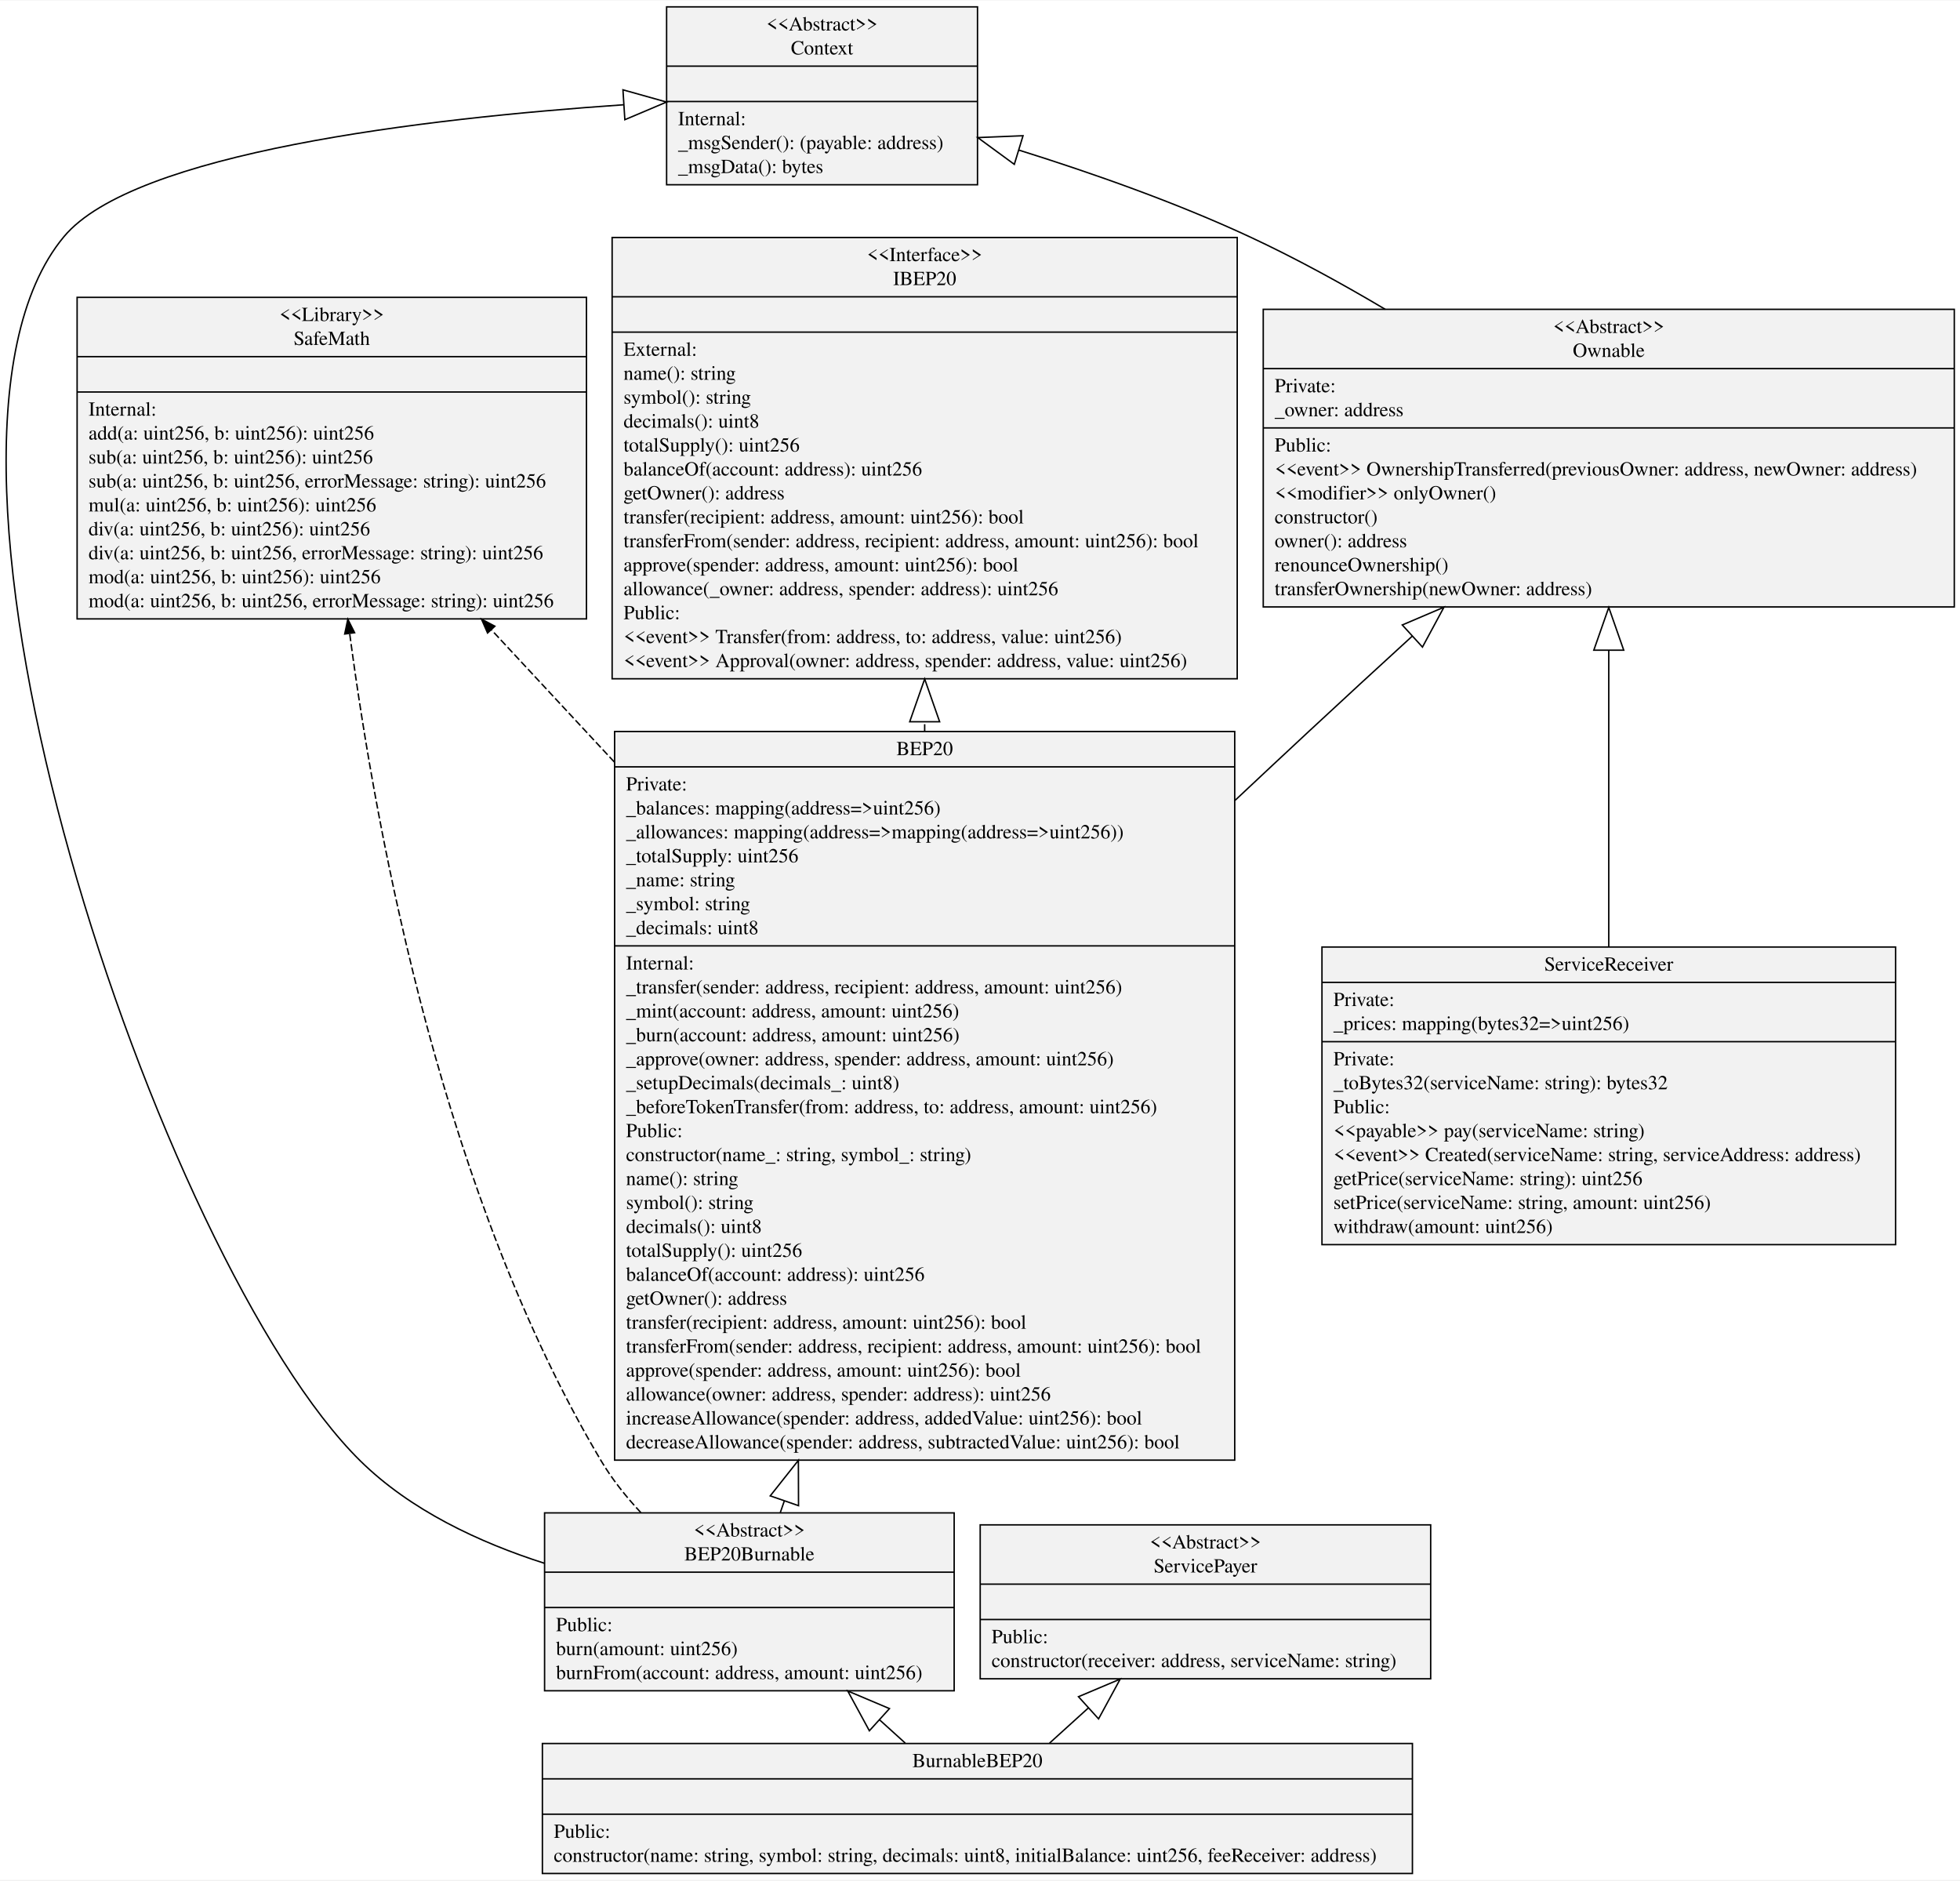
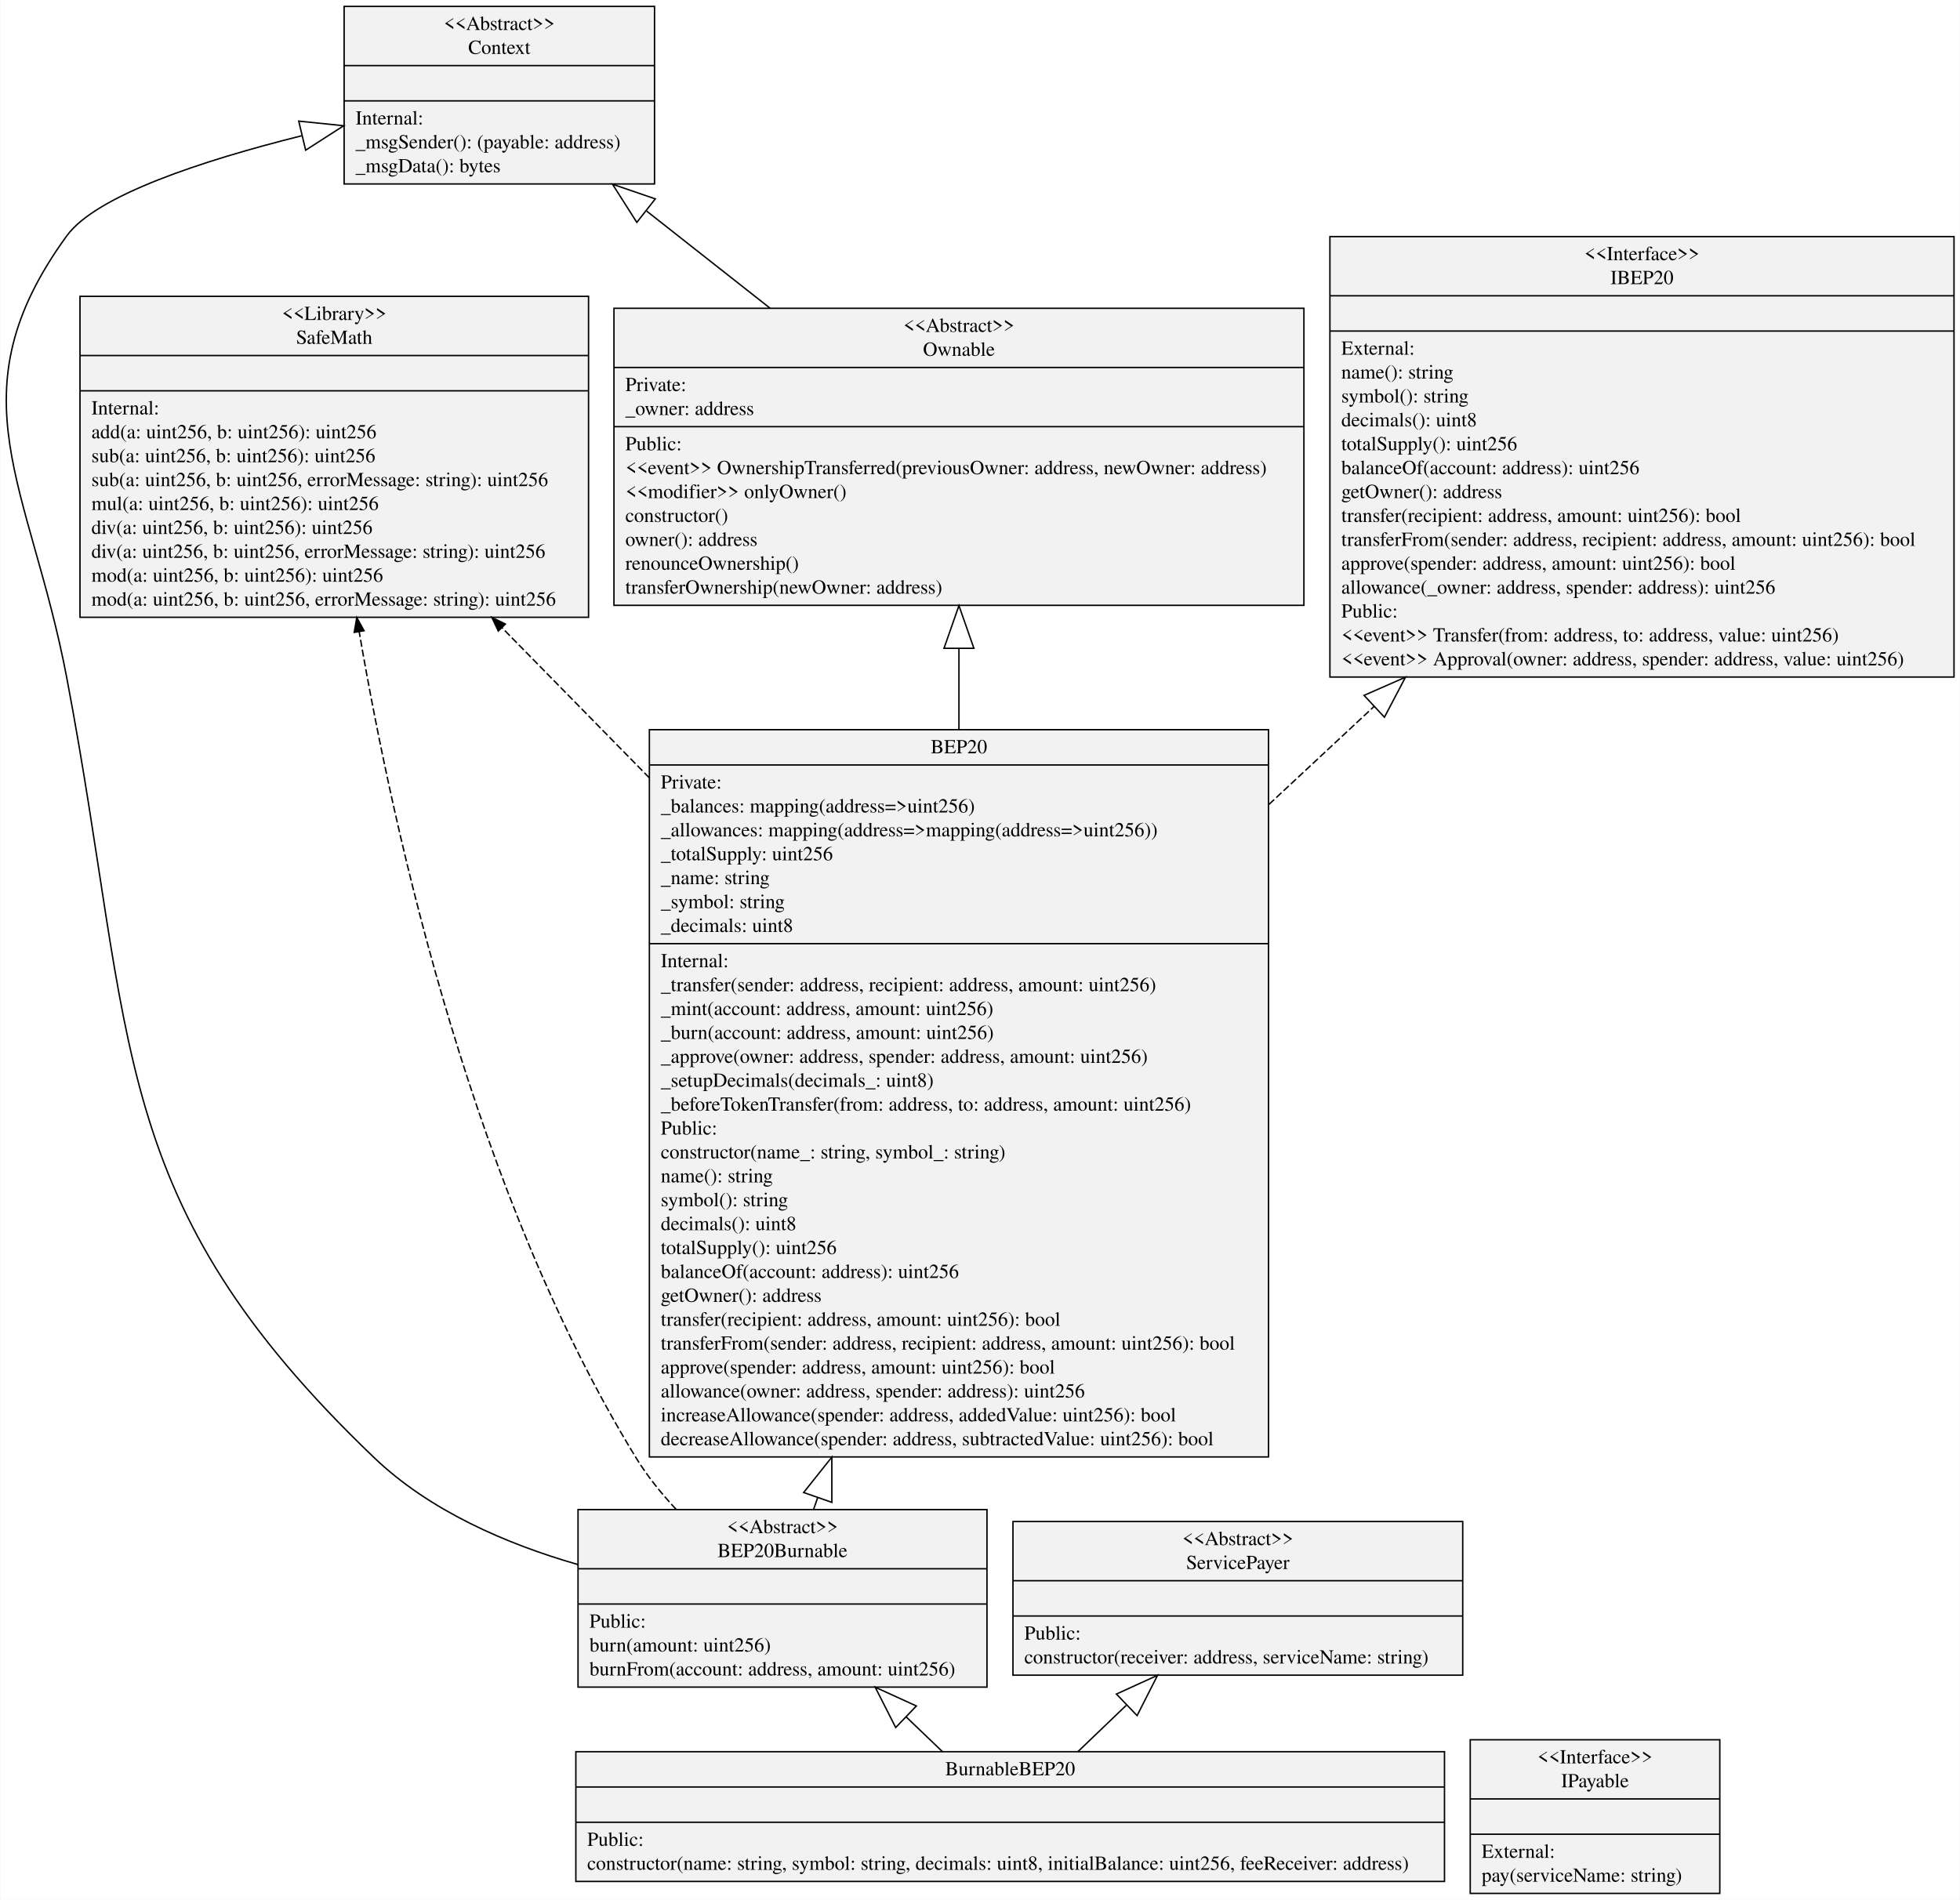
- <svg xmlns="http://www.w3.org/2000/svg" width="1375pt" height="1319pt" viewBox="0.00 0.00 1375.24 1318.60">
-   <g id="graph0" class="graph" transform="scale(1 1) rotate(0) translate(4 1314.6)">
-     <polygon fill="#ffffff" stroke="transparent" points="-4,4 -4,-1314.6 1371.235,-1314.6 1371.235,4 -4,4" />
+ <svg xmlns="http://www.w3.org/2000/svg" width="1377pt" height="1335pt" viewBox="0.00 0.00 1377.00 1335.40">
+   <g id="graph0" class="graph" transform="scale(1 1) rotate(0) translate(4 1331.4)">
+     <polygon fill="#ffffff" stroke="transparent" points="-4,4 -4,-1331.4 1373.003,-1331.4 1373.003,4 -4,4" />
    <g id="node1" class="node">
-       <polygon fill="#f2f2f2" stroke="#000000" points="463.726,-1185.3 463.726,-1310.1 681.87,-1310.1 681.87,-1185.3 463.726,-1185.3" />
-       <text text-anchor="middle" x="572.798" y="-1293.5" font-family="Times,serif" font-size="14.00" fill="#000000">&lt;&lt;Abstract&gt;&gt;</text>
-       <text text-anchor="middle" x="572.798" y="-1276.7" font-family="Times,serif" font-size="14.00" fill="#000000">Context</text>
-       <polyline fill="none" stroke="#000000" points="463.726,-1268.5 681.87,-1268.5 " />
-       <text text-anchor="middle" x="572.798" y="-1251.9" font-family="Times,serif" font-size="14.00" fill="#000000"> </text>
-       <polyline fill="none" stroke="#000000" points="463.726,-1243.7 681.87,-1243.7 " />
-       <text text-anchor="start" x="471.726" y="-1227.1" font-family="Times,serif" font-size="14.00" fill="#000000">Internal:</text>
-       <text text-anchor="start" x="471.726" y="-1210.3" font-family="Times,serif" font-size="14.00" fill="#000000">    _msgSender(): (payable: address)</text>
-       <text text-anchor="start" x="471.726" y="-1193.5" font-family="Times,serif" font-size="14.00" fill="#000000">    _msgData(): bytes</text>
+       <polygon fill="#f2f2f2" stroke="#000000" points="237.631,-1202.1 237.631,-1326.9 455.776,-1326.9 455.776,-1202.1 237.631,-1202.1" />
+       <text text-anchor="middle" x="346.703" y="-1310.3" font-family="Times,serif" font-size="14.00" fill="#000000">&lt;&lt;Abstract&gt;&gt;</text>
+       <text text-anchor="middle" x="346.703" y="-1293.5" font-family="Times,serif" font-size="14.00" fill="#000000">Context</text>
+       <polyline fill="none" stroke="#000000" points="237.631,-1285.3 455.776,-1285.3 " />
+       <text text-anchor="middle" x="346.703" y="-1268.7" font-family="Times,serif" font-size="14.00" fill="#000000"> </text>
+       <polyline fill="none" stroke="#000000" points="237.631,-1260.5 455.776,-1260.5 " />
+       <text text-anchor="start" x="245.631" y="-1243.9" font-family="Times,serif" font-size="14.00" fill="#000000">Internal:</text>
+       <text text-anchor="start" x="245.631" y="-1227.1" font-family="Times,serif" font-size="14.00" fill="#000000">    _msgSender(): (payable: address)</text>
+       <text text-anchor="start" x="245.631" y="-1210.3" font-family="Times,serif" font-size="14.00" fill="#000000">    _msgData(): bytes</text>
    </g>
    <g id="node2" class="node">
-       <polygon fill="#f2f2f2" stroke="#000000" points="882.361,-889.1 882.361,-1097.9 1367.235,-1097.9 1367.235,-889.1 882.361,-889.1" />
-       <text text-anchor="middle" x="1124.798" y="-1081.3" font-family="Times,serif" font-size="14.00" fill="#000000">&lt;&lt;Abstract&gt;&gt;</text>
-       <text text-anchor="middle" x="1124.798" y="-1064.5" font-family="Times,serif" font-size="14.00" fill="#000000">Ownable</text>
-       <polyline fill="none" stroke="#000000" points="882.361,-1056.3 1367.235,-1056.3 " />
-       <text text-anchor="start" x="890.361" y="-1039.7" font-family="Times,serif" font-size="14.00" fill="#000000">Private:</text>
-       <text text-anchor="start" x="890.361" y="-1022.9" font-family="Times,serif" font-size="14.00" fill="#000000">   _owner: address</text>
-       <polyline fill="none" stroke="#000000" points="882.361,-1014.7 1367.235,-1014.7 " />
-       <text text-anchor="start" x="890.361" y="-998.1" font-family="Times,serif" font-size="14.00" fill="#000000">Public:</text>
-       <text text-anchor="start" x="890.361" y="-981.3" font-family="Times,serif" font-size="14.00" fill="#000000">    &lt;&lt;event&gt;&gt; OwnershipTransferred(previousOwner: address, newOwner: address)</text>
-       <text text-anchor="start" x="890.361" y="-964.5" font-family="Times,serif" font-size="14.00" fill="#000000">    &lt;&lt;modifier&gt;&gt; onlyOwner()</text>
-       <text text-anchor="start" x="890.361" y="-947.7" font-family="Times,serif" font-size="14.00" fill="#000000">    constructor()</text>
-       <text text-anchor="start" x="890.361" y="-930.9" font-family="Times,serif" font-size="14.00" fill="#000000">    owner(): address</text>
-       <text text-anchor="start" x="890.361" y="-914.1" font-family="Times,serif" font-size="14.00" fill="#000000">    renounceOwnership()</text>
-       <text text-anchor="start" x="890.361" y="-897.3" font-family="Times,serif" font-size="14.00" fill="#000000">    transferOwnership(newOwner: address)</text>
+       <polygon fill="#f2f2f2" stroke="#000000" points="427.266,-905.9 427.266,-1114.7 912.14,-1114.7 912.14,-905.9 427.266,-905.9" />
+       <text text-anchor="middle" x="669.703" y="-1098.1" font-family="Times,serif" font-size="14.00" fill="#000000">&lt;&lt;Abstract&gt;&gt;</text>
+       <text text-anchor="middle" x="669.703" y="-1081.3" font-family="Times,serif" font-size="14.00" fill="#000000">Ownable</text>
+       <polyline fill="none" stroke="#000000" points="427.266,-1073.1 912.14,-1073.1 " />
+       <text text-anchor="start" x="435.266" y="-1056.5" font-family="Times,serif" font-size="14.00" fill="#000000">Private:</text>
+       <text text-anchor="start" x="435.266" y="-1039.7" font-family="Times,serif" font-size="14.00" fill="#000000">   _owner: address</text>
+       <polyline fill="none" stroke="#000000" points="427.266,-1031.5 912.14,-1031.5 " />
+       <text text-anchor="start" x="435.266" y="-1014.9" font-family="Times,serif" font-size="14.00" fill="#000000">Public:</text>
+       <text text-anchor="start" x="435.266" y="-998.1" font-family="Times,serif" font-size="14.00" fill="#000000">    &lt;&lt;event&gt;&gt; OwnershipTransferred(previousOwner: address, newOwner: address)</text>
+       <text text-anchor="start" x="435.266" y="-981.3" font-family="Times,serif" font-size="14.00" fill="#000000">    &lt;&lt;modifier&gt;&gt; onlyOwner()</text>
+       <text text-anchor="start" x="435.266" y="-964.5" font-family="Times,serif" font-size="14.00" fill="#000000">    constructor()</text>
+       <text text-anchor="start" x="435.266" y="-947.7" font-family="Times,serif" font-size="14.00" fill="#000000">    owner(): address</text>
+       <text text-anchor="start" x="435.266" y="-930.9" font-family="Times,serif" font-size="14.00" fill="#000000">    renounceOwnership()</text>
+       <text text-anchor="start" x="435.266" y="-914.1" font-family="Times,serif" font-size="14.00" fill="#000000">    transferOwnership(newOwner: address)</text>
    </g>
    <g id="edge1" class="edge">
-       <path fill="none" stroke="#000000" d="M967.958,-1097.903C937.117,-1116.196 904.484,-1134.062 872.798,-1148.8 821.432,-1172.692 762.672,-1193.406 710.849,-1209.617" />
-       <polygon fill="none" stroke="#000000" points="707.695,-1199.601 682.058,-1218.39 713.816,-1219.689 707.695,-1199.601" />
+       <path fill="none" stroke="#000000" d="M536.929,-1114.793C508.007,-1137.555 477.815,-1161.316 450.226,-1183.028" />
+       <polygon fill="none" stroke="#000000" points="443.323,-1175.099 426.242,-1201.903 456.31,-1191.601 443.323,-1175.099" />
    </g>
    <g id="node3" class="node">
-       <polygon fill="#f2f2f2" stroke="#000000" points="50.102,-880.7 50.102,-1106.3 407.495,-1106.3 407.495,-880.7 50.102,-880.7" />
-       <text text-anchor="middle" x="228.798" y="-1089.7" font-family="Times,serif" font-size="14.00" fill="#000000">&lt;&lt;Library&gt;&gt;</text>
-       <text text-anchor="middle" x="228.798" y="-1072.9" font-family="Times,serif" font-size="14.00" fill="#000000">SafeMath</text>
-       <polyline fill="none" stroke="#000000" points="50.102,-1064.7 407.495,-1064.7 " />
-       <text text-anchor="middle" x="228.798" y="-1048.1" font-family="Times,serif" font-size="14.00" fill="#000000"> </text>
-       <polyline fill="none" stroke="#000000" points="50.102,-1039.9 407.495,-1039.9 " />
-       <text text-anchor="start" x="58.102" y="-1023.3" font-family="Times,serif" font-size="14.00" fill="#000000">Internal:</text>
-       <text text-anchor="start" x="58.102" y="-1006.5" font-family="Times,serif" font-size="14.00" fill="#000000">    add(a: uint256, b: uint256): uint256</text>
-       <text text-anchor="start" x="58.102" y="-989.7" font-family="Times,serif" font-size="14.00" fill="#000000">    sub(a: uint256, b: uint256): uint256</text>
-       <text text-anchor="start" x="58.102" y="-972.9" font-family="Times,serif" font-size="14.00" fill="#000000">    sub(a: uint256, b: uint256, errorMessage: string): uint256</text>
-       <text text-anchor="start" x="58.102" y="-956.1" font-family="Times,serif" font-size="14.00" fill="#000000">    mul(a: uint256, b: uint256): uint256</text>
-       <text text-anchor="start" x="58.102" y="-939.3" font-family="Times,serif" font-size="14.00" fill="#000000">    div(a: uint256, b: uint256): uint256</text>
-       <text text-anchor="start" x="58.102" y="-922.5" font-family="Times,serif" font-size="14.00" fill="#000000">    div(a: uint256, b: uint256, errorMessage: string): uint256</text>
-       <text text-anchor="start" x="58.102" y="-905.7" font-family="Times,serif" font-size="14.00" fill="#000000">    mod(a: uint256, b: uint256): uint256</text>
-       <text text-anchor="start" x="58.102" y="-888.9" font-family="Times,serif" font-size="14.00" fill="#000000">    mod(a: uint256, b: uint256, errorMessage: string): uint256</text>
+       <polygon fill="#f2f2f2" stroke="#000000" points="52.007,-897.5 52.007,-1123.1 409.4,-1123.1 409.4,-897.5 52.007,-897.5" />
+       <text text-anchor="middle" x="230.703" y="-1106.5" font-family="Times,serif" font-size="14.00" fill="#000000">&lt;&lt;Library&gt;&gt;</text>
+       <text text-anchor="middle" x="230.703" y="-1089.7" font-family="Times,serif" font-size="14.00" fill="#000000">SafeMath</text>
+       <polyline fill="none" stroke="#000000" points="52.007,-1081.5 409.4,-1081.5 " />
+       <text text-anchor="middle" x="230.703" y="-1064.9" font-family="Times,serif" font-size="14.00" fill="#000000"> </text>
+       <polyline fill="none" stroke="#000000" points="52.007,-1056.7 409.4,-1056.7 " />
+       <text text-anchor="start" x="60.007" y="-1040.1" font-family="Times,serif" font-size="14.00" fill="#000000">Internal:</text>
+       <text text-anchor="start" x="60.007" y="-1023.3" font-family="Times,serif" font-size="14.00" fill="#000000">    add(a: uint256, b: uint256): uint256</text>
+       <text text-anchor="start" x="60.007" y="-1006.5" font-family="Times,serif" font-size="14.00" fill="#000000">    sub(a: uint256, b: uint256): uint256</text>
+       <text text-anchor="start" x="60.007" y="-989.7" font-family="Times,serif" font-size="14.00" fill="#000000">    sub(a: uint256, b: uint256, errorMessage: string): uint256</text>
+       <text text-anchor="start" x="60.007" y="-972.9" font-family="Times,serif" font-size="14.00" fill="#000000">    mul(a: uint256, b: uint256): uint256</text>
+       <text text-anchor="start" x="60.007" y="-956.1" font-family="Times,serif" font-size="14.00" fill="#000000">    div(a: uint256, b: uint256): uint256</text>
+       <text text-anchor="start" x="60.007" y="-939.3" font-family="Times,serif" font-size="14.00" fill="#000000">    div(a: uint256, b: uint256, errorMessage: string): uint256</text>
+       <text text-anchor="start" x="60.007" y="-922.5" font-family="Times,serif" font-size="14.00" fill="#000000">    mod(a: uint256, b: uint256): uint256</text>
+       <text text-anchor="start" x="60.007" y="-905.7" font-family="Times,serif" font-size="14.00" fill="#000000">    mod(a: uint256, b: uint256, errorMessage: string): uint256</text>
    </g>
    <g id="node4" class="node">
-       <polygon fill="#f2f2f2" stroke="#000000" points="425.498,-838.7 425.498,-1148.3 864.098,-1148.3 864.098,-838.7 425.498,-838.7" />
-       <text text-anchor="middle" x="644.798" y="-1131.7" font-family="Times,serif" font-size="14.00" fill="#000000">&lt;&lt;Interface&gt;&gt;</text>
-       <text text-anchor="middle" x="644.798" y="-1114.9" font-family="Times,serif" font-size="14.00" fill="#000000">IBEP20</text>
-       <polyline fill="none" stroke="#000000" points="425.498,-1106.7 864.098,-1106.7 " />
-       <text text-anchor="middle" x="644.798" y="-1090.1" font-family="Times,serif" font-size="14.00" fill="#000000"> </text>
-       <polyline fill="none" stroke="#000000" points="425.498,-1081.9 864.098,-1081.9 " />
-       <text text-anchor="start" x="433.498" y="-1065.3" font-family="Times,serif" font-size="14.00" fill="#000000">External:</text>
-       <text text-anchor="start" x="433.498" y="-1048.5" font-family="Times,serif" font-size="14.00" fill="#000000">     name(): string</text>
-       <text text-anchor="start" x="433.498" y="-1031.7" font-family="Times,serif" font-size="14.00" fill="#000000">     symbol(): string</text>
-       <text text-anchor="start" x="433.498" y="-1014.9" font-family="Times,serif" font-size="14.00" fill="#000000">     decimals(): uint8</text>
-       <text text-anchor="start" x="433.498" y="-998.1" font-family="Times,serif" font-size="14.00" fill="#000000">     totalSupply(): uint256</text>
-       <text text-anchor="start" x="433.498" y="-981.3" font-family="Times,serif" font-size="14.00" fill="#000000">     balanceOf(account: address): uint256</text>
-       <text text-anchor="start" x="433.498" y="-964.5" font-family="Times,serif" font-size="14.00" fill="#000000">     getOwner(): address</text>
-       <text text-anchor="start" x="433.498" y="-947.7" font-family="Times,serif" font-size="14.00" fill="#000000">     transfer(recipient: address, amount: uint256): bool</text>
-       <text text-anchor="start" x="433.498" y="-930.9" font-family="Times,serif" font-size="14.00" fill="#000000">     transferFrom(sender: address, recipient: address, amount: uint256): bool</text>
-       <text text-anchor="start" x="433.498" y="-914.1" font-family="Times,serif" font-size="14.00" fill="#000000">     approve(spender: address, amount: uint256): bool</text>
-       <text text-anchor="start" x="433.498" y="-897.3" font-family="Times,serif" font-size="14.00" fill="#000000">     allowance(_owner: address, spender: address): uint256</text>
-       <text text-anchor="start" x="433.498" y="-880.5" font-family="Times,serif" font-size="14.00" fill="#000000">Public:</text>
-       <text text-anchor="start" x="433.498" y="-863.7" font-family="Times,serif" font-size="14.00" fill="#000000">    &lt;&lt;event&gt;&gt; Transfer(from: address, to: address, value: uint256)</text>
-       <text text-anchor="start" x="433.498" y="-846.9" font-family="Times,serif" font-size="14.00" fill="#000000">    &lt;&lt;event&gt;&gt; Approval(owner: address, spender: address, value: uint256)</text>
+       <polygon fill="#f2f2f2" stroke="#000000" points="930.404,-855.5 930.404,-1165.1 1369.003,-1165.1 1369.003,-855.5 930.404,-855.5" />
+       <text text-anchor="middle" x="1149.703" y="-1148.5" font-family="Times,serif" font-size="14.00" fill="#000000">&lt;&lt;Interface&gt;&gt;</text>
+       <text text-anchor="middle" x="1149.703" y="-1131.7" font-family="Times,serif" font-size="14.00" fill="#000000">IBEP20</text>
+       <polyline fill="none" stroke="#000000" points="930.404,-1123.5 1369.003,-1123.5 " />
+       <text text-anchor="middle" x="1149.703" y="-1106.9" font-family="Times,serif" font-size="14.00" fill="#000000"> </text>
+       <polyline fill="none" stroke="#000000" points="930.404,-1098.7 1369.003,-1098.7 " />
+       <text text-anchor="start" x="938.404" y="-1082.1" font-family="Times,serif" font-size="14.00" fill="#000000">External:</text>
+       <text text-anchor="start" x="938.404" y="-1065.3" font-family="Times,serif" font-size="14.00" fill="#000000">     name(): string</text>
+       <text text-anchor="start" x="938.404" y="-1048.5" font-family="Times,serif" font-size="14.00" fill="#000000">     symbol(): string</text>
+       <text text-anchor="start" x="938.404" y="-1031.7" font-family="Times,serif" font-size="14.00" fill="#000000">     decimals(): uint8</text>
+       <text text-anchor="start" x="938.404" y="-1014.9" font-family="Times,serif" font-size="14.00" fill="#000000">     totalSupply(): uint256</text>
+       <text text-anchor="start" x="938.404" y="-998.1" font-family="Times,serif" font-size="14.00" fill="#000000">     balanceOf(account: address): uint256</text>
+       <text text-anchor="start" x="938.404" y="-981.3" font-family="Times,serif" font-size="14.00" fill="#000000">     getOwner(): address</text>
+       <text text-anchor="start" x="938.404" y="-964.5" font-family="Times,serif" font-size="14.00" fill="#000000">     transfer(recipient: address, amount: uint256): bool</text>
+       <text text-anchor="start" x="938.404" y="-947.7" font-family="Times,serif" font-size="14.00" fill="#000000">     transferFrom(sender: address, recipient: address, amount: uint256): bool</text>
+       <text text-anchor="start" x="938.404" y="-930.9" font-family="Times,serif" font-size="14.00" fill="#000000">     approve(spender: address, amount: uint256): bool</text>
+       <text text-anchor="start" x="938.404" y="-914.1" font-family="Times,serif" font-size="14.00" fill="#000000">     allowance(_owner: address, spender: address): uint256</text>
+       <text text-anchor="start" x="938.404" y="-897.3" font-family="Times,serif" font-size="14.00" fill="#000000">Public:</text>
+       <text text-anchor="start" x="938.404" y="-880.5" font-family="Times,serif" font-size="14.00" fill="#000000">    &lt;&lt;event&gt;&gt; Transfer(from: address, to: address, value: uint256)</text>
+       <text text-anchor="start" x="938.404" y="-863.7" font-family="Times,serif" font-size="14.00" fill="#000000">    &lt;&lt;event&gt;&gt; Approval(owner: address, spender: address, value: uint256)</text>
    </g>
    <g id="node5" class="node">
-       <polygon fill="#f2f2f2" stroke="#000000" points="427.248,-290.5 427.248,-801.7 862.348,-801.7 862.348,-290.5 427.248,-290.5" />
-       <text text-anchor="middle" x="644.798" y="-785.1" font-family="Times,serif" font-size="14.00" fill="#000000">BEP20</text>
-       <polyline fill="none" stroke="#000000" points="427.248,-776.9 862.348,-776.9 " />
-       <text text-anchor="start" x="435.248" y="-760.3" font-family="Times,serif" font-size="14.00" fill="#000000">Private:</text>
-       <text text-anchor="start" x="435.248" y="-743.5" font-family="Times,serif" font-size="14.00" fill="#000000">   _balances: mapping(address=&gt;uint256)</text>
-       <text text-anchor="start" x="435.248" y="-726.7" font-family="Times,serif" font-size="14.00" fill="#000000">   _allowances: mapping(address=&gt;mapping(address=&gt;uint256))</text>
-       <text text-anchor="start" x="435.248" y="-709.9" font-family="Times,serif" font-size="14.00" fill="#000000">   _totalSupply: uint256</text>
-       <text text-anchor="start" x="435.248" y="-693.1" font-family="Times,serif" font-size="14.00" fill="#000000">   _name: string</text>
-       <text text-anchor="start" x="435.248" y="-676.3" font-family="Times,serif" font-size="14.00" fill="#000000">   _symbol: string</text>
-       <text text-anchor="start" x="435.248" y="-659.5" font-family="Times,serif" font-size="14.00" fill="#000000">   _decimals: uint8</text>
-       <polyline fill="none" stroke="#000000" points="427.248,-651.3 862.348,-651.3 " />
-       <text text-anchor="start" x="435.248" y="-634.7" font-family="Times,serif" font-size="14.00" fill="#000000">Internal:</text>
-       <text text-anchor="start" x="435.248" y="-617.9" font-family="Times,serif" font-size="14.00" fill="#000000">    _transfer(sender: address, recipient: address, amount: uint256)</text>
-       <text text-anchor="start" x="435.248" y="-601.1" font-family="Times,serif" font-size="14.00" fill="#000000">    _mint(account: address, amount: uint256)</text>
-       <text text-anchor="start" x="435.248" y="-584.3" font-family="Times,serif" font-size="14.00" fill="#000000">    _burn(account: address, amount: uint256)</text>
-       <text text-anchor="start" x="435.248" y="-567.5" font-family="Times,serif" font-size="14.00" fill="#000000">    _approve(owner: address, spender: address, amount: uint256)</text>
-       <text text-anchor="start" x="435.248" y="-550.7" font-family="Times,serif" font-size="14.00" fill="#000000">    _setupDecimals(decimals_: uint8)</text>
-       <text text-anchor="start" x="435.248" y="-533.9" font-family="Times,serif" font-size="14.00" fill="#000000">    _beforeTokenTransfer(from: address, to: address, amount: uint256)</text>
-       <text text-anchor="start" x="435.248" y="-517.1" font-family="Times,serif" font-size="14.00" fill="#000000">Public:</text>
-       <text text-anchor="start" x="435.248" y="-500.3" font-family="Times,serif" font-size="14.00" fill="#000000">    constructor(name_: string, symbol_: string)</text>
-       <text text-anchor="start" x="435.248" y="-483.5" font-family="Times,serif" font-size="14.00" fill="#000000">    name(): string</text>
-       <text text-anchor="start" x="435.248" y="-466.7" font-family="Times,serif" font-size="14.00" fill="#000000">    symbol(): string</text>
-       <text text-anchor="start" x="435.248" y="-449.9" font-family="Times,serif" font-size="14.00" fill="#000000">    decimals(): uint8</text>
-       <text text-anchor="start" x="435.248" y="-433.1" font-family="Times,serif" font-size="14.00" fill="#000000">    totalSupply(): uint256</text>
-       <text text-anchor="start" x="435.248" y="-416.3" font-family="Times,serif" font-size="14.00" fill="#000000">    balanceOf(account: address): uint256</text>
-       <text text-anchor="start" x="435.248" y="-399.5" font-family="Times,serif" font-size="14.00" fill="#000000">    getOwner(): address</text>
-       <text text-anchor="start" x="435.248" y="-382.7" font-family="Times,serif" font-size="14.00" fill="#000000">    transfer(recipient: address, amount: uint256): bool</text>
-       <text text-anchor="start" x="435.248" y="-365.9" font-family="Times,serif" font-size="14.00" fill="#000000">    transferFrom(sender: address, recipient: address, amount: uint256): bool</text>
-       <text text-anchor="start" x="435.248" y="-349.1" font-family="Times,serif" font-size="14.00" fill="#000000">    approve(spender: address, amount: uint256): bool</text>
-       <text text-anchor="start" x="435.248" y="-332.3" font-family="Times,serif" font-size="14.00" fill="#000000">    allowance(owner: address, spender: address): uint256</text>
-       <text text-anchor="start" x="435.248" y="-315.5" font-family="Times,serif" font-size="14.00" fill="#000000">    increaseAllowance(spender: address, addedValue: uint256): bool</text>
-       <text text-anchor="start" x="435.248" y="-298.7" font-family="Times,serif" font-size="14.00" fill="#000000">    decreaseAllowance(spender: address, subtractedValue: uint256): bool</text>
+       <polygon fill="#f2f2f2" stroke="#000000" points="452.154,-307.3 452.154,-818.5 887.253,-818.5 887.253,-307.3 452.154,-307.3" />
+       <text text-anchor="middle" x="669.703" y="-801.9" font-family="Times,serif" font-size="14.00" fill="#000000">BEP20</text>
+       <polyline fill="none" stroke="#000000" points="452.154,-793.7 887.253,-793.7 " />
+       <text text-anchor="start" x="460.154" y="-777.1" font-family="Times,serif" font-size="14.00" fill="#000000">Private:</text>
+       <text text-anchor="start" x="460.154" y="-760.3" font-family="Times,serif" font-size="14.00" fill="#000000">   _balances: mapping(address=&gt;uint256)</text>
+       <text text-anchor="start" x="460.154" y="-743.5" font-family="Times,serif" font-size="14.00" fill="#000000">   _allowances: mapping(address=&gt;mapping(address=&gt;uint256))</text>
+       <text text-anchor="start" x="460.154" y="-726.7" font-family="Times,serif" font-size="14.00" fill="#000000">   _totalSupply: uint256</text>
+       <text text-anchor="start" x="460.154" y="-709.9" font-family="Times,serif" font-size="14.00" fill="#000000">   _name: string</text>
+       <text text-anchor="start" x="460.154" y="-693.1" font-family="Times,serif" font-size="14.00" fill="#000000">   _symbol: string</text>
+       <text text-anchor="start" x="460.154" y="-676.3" font-family="Times,serif" font-size="14.00" fill="#000000">   _decimals: uint8</text>
+       <polyline fill="none" stroke="#000000" points="452.154,-668.1 887.253,-668.1 " />
+       <text text-anchor="start" x="460.154" y="-651.5" font-family="Times,serif" font-size="14.00" fill="#000000">Internal:</text>
+       <text text-anchor="start" x="460.154" y="-634.7" font-family="Times,serif" font-size="14.00" fill="#000000">    _transfer(sender: address, recipient: address, amount: uint256)</text>
+       <text text-anchor="start" x="460.154" y="-617.9" font-family="Times,serif" font-size="14.00" fill="#000000">    _mint(account: address, amount: uint256)</text>
+       <text text-anchor="start" x="460.154" y="-601.1" font-family="Times,serif" font-size="14.00" fill="#000000">    _burn(account: address, amount: uint256)</text>
+       <text text-anchor="start" x="460.154" y="-584.3" font-family="Times,serif" font-size="14.00" fill="#000000">    _approve(owner: address, spender: address, amount: uint256)</text>
+       <text text-anchor="start" x="460.154" y="-567.5" font-family="Times,serif" font-size="14.00" fill="#000000">    _setupDecimals(decimals_: uint8)</text>
+       <text text-anchor="start" x="460.154" y="-550.7" font-family="Times,serif" font-size="14.00" fill="#000000">    _beforeTokenTransfer(from: address, to: address, amount: uint256)</text>
+       <text text-anchor="start" x="460.154" y="-533.9" font-family="Times,serif" font-size="14.00" fill="#000000">Public:</text>
+       <text text-anchor="start" x="460.154" y="-517.1" font-family="Times,serif" font-size="14.00" fill="#000000">    constructor(name_: string, symbol_: string)</text>
+       <text text-anchor="start" x="460.154" y="-500.3" font-family="Times,serif" font-size="14.00" fill="#000000">    name(): string</text>
+       <text text-anchor="start" x="460.154" y="-483.5" font-family="Times,serif" font-size="14.00" fill="#000000">    symbol(): string</text>
+       <text text-anchor="start" x="460.154" y="-466.7" font-family="Times,serif" font-size="14.00" fill="#000000">    decimals(): uint8</text>
+       <text text-anchor="start" x="460.154" y="-449.9" font-family="Times,serif" font-size="14.00" fill="#000000">    totalSupply(): uint256</text>
+       <text text-anchor="start" x="460.154" y="-433.1" font-family="Times,serif" font-size="14.00" fill="#000000">    balanceOf(account: address): uint256</text>
+       <text text-anchor="start" x="460.154" y="-416.3" font-family="Times,serif" font-size="14.00" fill="#000000">    getOwner(): address</text>
+       <text text-anchor="start" x="460.154" y="-399.5" font-family="Times,serif" font-size="14.00" fill="#000000">    transfer(recipient: address, amount: uint256): bool</text>
+       <text text-anchor="start" x="460.154" y="-382.7" font-family="Times,serif" font-size="14.00" fill="#000000">    transferFrom(sender: address, recipient: address, amount: uint256): bool</text>
+       <text text-anchor="start" x="460.154" y="-365.9" font-family="Times,serif" font-size="14.00" fill="#000000">    approve(spender: address, amount: uint256): bool</text>
+       <text text-anchor="start" x="460.154" y="-349.1" font-family="Times,serif" font-size="14.00" fill="#000000">    allowance(owner: address, spender: address): uint256</text>
+       <text text-anchor="start" x="460.154" y="-332.3" font-family="Times,serif" font-size="14.00" fill="#000000">    increaseAllowance(spender: address, addedValue: uint256): bool</text>
+       <text text-anchor="start" x="460.154" y="-315.5" font-family="Times,serif" font-size="14.00" fill="#000000">    decreaseAllowance(spender: address, subtractedValue: uint256): bool</text>
    </g>
    <g id="edge2" class="edge">
-       <path fill="none" stroke="#000000" d="M862.538,-753.346C880.179,-769.918 897.763,-786.365 914.798,-802.2 937.979,-823.748 962.735,-846.515 986.819,-868.534" />
-       <polygon fill="none" stroke="#000000" points="979.918,-876.452 1009.155,-888.919 994.074,-860.94 979.918,-876.452" />
+       <path fill="none" stroke="#000000" d="M669.703,-818.615C669.703,-838.12 669.703,-857.293 669.703,-875.525" />
+       <polygon fill="none" stroke="#000000" points="659.203,-875.7 669.703,-905.7 680.203,-875.7 659.203,-875.7" />
    </g>
    <g id="edge4" class="edge">
-       <path fill="none" stroke="#000000" stroke-dasharray="5,2" d="M427.051,-780.283C397.276,-812.306 367.767,-844.042 340.973,-872.858" />
-       <polygon fill="#000000" stroke="#000000" points="338.103,-870.805 333.856,-880.512 343.229,-875.572 338.103,-870.805" />
+       <path fill="none" stroke="#000000" stroke-dasharray="5,2" d="M452.132,-784.634C416.453,-820.996 380.706,-857.427 348.663,-890.084" />
+       <polygon fill="#000000" stroke="#000000" points="345.963,-887.838 341.457,-897.427 350.959,-892.74 345.963,-887.838" />
    </g>
    <g id="edge3" class="edge">
-       <path fill="none" stroke="#000000" stroke-dasharray="5,2" d="M644.798,-801.815C644.798,-804.049 644.798,-806.278 644.798,-808.501" />
-       <polygon fill="none" stroke="#000000" points="634.298,-808.542 644.798,-838.542 655.298,-808.542 634.298,-808.542" />
+       <path fill="none" stroke="#000000" stroke-dasharray="5,2" d="M887.583,-765.982C912.252,-788.976 937.235,-812.262 961.479,-834.859" />
+       <polygon fill="none" stroke="#000000" points="954.4,-842.615 983.505,-855.389 968.719,-827.253 954.4,-842.615" />
    </g>
    <g id="node6" class="node">
-       <polygon fill="#f2f2f2" stroke="#000000" points="378.104,-128.7 378.104,-253.5 665.492,-253.5 665.492,-128.7 378.104,-128.7" />
-       <text text-anchor="middle" x="521.798" y="-236.9" font-family="Times,serif" font-size="14.00" fill="#000000">&lt;&lt;Abstract&gt;&gt;</text>
-       <text text-anchor="middle" x="521.798" y="-220.1" font-family="Times,serif" font-size="14.00" fill="#000000">BEP20Burnable</text>
-       <polyline fill="none" stroke="#000000" points="378.104,-211.9 665.492,-211.9 " />
-       <text text-anchor="middle" x="521.798" y="-195.3" font-family="Times,serif" font-size="14.00" fill="#000000"> </text>
-       <polyline fill="none" stroke="#000000" points="378.104,-187.1 665.492,-187.1 " />
-       <text text-anchor="start" x="386.104" y="-170.5" font-family="Times,serif" font-size="14.00" fill="#000000">Public:</text>
-       <text text-anchor="start" x="386.104" y="-153.7" font-family="Times,serif" font-size="14.00" fill="#000000">    burn(amount: uint256)</text>
-       <text text-anchor="start" x="386.104" y="-136.9" font-family="Times,serif" font-size="14.00" fill="#000000">    burnFrom(account: address, amount: uint256)</text>
+       <polygon fill="#f2f2f2" stroke="#000000" points="402.01,-145.5 402.01,-270.3 689.397,-270.3 689.397,-145.5 402.01,-145.5" />
+       <text text-anchor="middle" x="545.703" y="-253.7" font-family="Times,serif" font-size="14.00" fill="#000000">&lt;&lt;Abstract&gt;&gt;</text>
+       <text text-anchor="middle" x="545.703" y="-236.9" font-family="Times,serif" font-size="14.00" fill="#000000">BEP20Burnable</text>
+       <polyline fill="none" stroke="#000000" points="402.01,-228.7 689.397,-228.7 " />
+       <text text-anchor="middle" x="545.703" y="-212.1" font-family="Times,serif" font-size="14.00" fill="#000000"> </text>
+       <polyline fill="none" stroke="#000000" points="402.01,-203.9 689.397,-203.9 " />
+       <text text-anchor="start" x="410.01" y="-187.3" font-family="Times,serif" font-size="14.00" fill="#000000">Public:</text>
+       <text text-anchor="start" x="410.01" y="-170.5" font-family="Times,serif" font-size="14.00" fill="#000000">    burn(amount: uint256)</text>
+       <text text-anchor="start" x="410.01" y="-153.7" font-family="Times,serif" font-size="14.00" fill="#000000">    burnFrom(account: address, amount: uint256)</text>
    </g>
    <g id="edge5" class="edge">
-       <path fill="none" stroke="#000000" d="M378.054,-218.112C332.002,-232.829 283.903,-255.42 248.798,-290 108.906,-427.798 -84.722,-997.794 40.798,-1148.8 89.84,-1207.799 292.86,-1231.772 433.414,-1241.397" />
-       <polygon fill="none" stroke="#000000" points="433.095,-1251.898 463.699,-1243.318 434.424,-1230.94 433.095,-1251.898" />
+       <path fill="none" stroke="#000000" d="M401.974,-231.637C351.505,-246.145 297.722,-269.442 258.703,-306.8 69.548,-487.904 91.561,-597.723 42.703,-855 16.948,-990.621 -38.416,-1053.905 42.703,-1165.6 63.322,-1193.99 137.729,-1218.461 207.764,-1235.96" />
+       <polygon fill="none" stroke="#000000" points="205.723,-1246.268 237.341,-1243.023 210.601,-1225.842 205.723,-1246.268" />
    </g>
    <g id="edge7" class="edge">
-       <path fill="none" stroke="#000000" stroke-dasharray="5,2" d="M445.696,-253.652C435.212,-264.892 425.439,-277.151 417.798,-290 308.087,-474.489 260.775,-723.576 241.346,-870.513" />
-       <polygon fill="#000000" stroke="#000000" points="237.869,-870.11 240.05,-880.477 244.81,-871.012 237.869,-870.11" />
+       <path fill="none" stroke="#000000" stroke-dasharray="5,2" d="M470.94,-270.458C460.414,-281.737 450.533,-294.007 442.703,-306.8 329.688,-491.464 273.343,-740.494 248.201,-887.373" />
+       <polygon fill="#000000" stroke="#000000" points="244.733,-886.89 246.517,-897.333 251.635,-888.057 244.733,-886.89" />
    </g>
    <g id="edge6" class="edge">
-       <path fill="none" stroke="#000000" d="M543.505,-253.75C544.418,-256.385 545.352,-259.081 546.304,-261.83" />
-       <polygon fill="none" stroke="#000000" points="536.442,-265.439 556.185,-290.348 556.285,-258.563 536.442,-265.439" />
+       <path fill="none" stroke="#000000" d="M567.587,-270.55C568.507,-273.185 569.449,-275.881 570.409,-278.63" />
+       <polygon fill="none" stroke="#000000" points="560.565,-282.288 580.37,-307.148 580.39,-275.363 560.565,-282.288" />
    </g>
    <g id="node7" class="node">
-       <polygon fill="#f2f2f2" stroke="#000000" points="923.561,-441.7 923.561,-650.5 1326.035,-650.5 1326.035,-441.7 923.561,-441.7" />
-       <text text-anchor="middle" x="1124.798" y="-633.9" font-family="Times,serif" font-size="14.00" fill="#000000">ServiceReceiver</text>
-       <polyline fill="none" stroke="#000000" points="923.561,-625.7 1326.035,-625.7 " />
-       <text text-anchor="start" x="931.561" y="-609.1" font-family="Times,serif" font-size="14.00" fill="#000000">Private:</text>
-       <text text-anchor="start" x="931.561" y="-592.3" font-family="Times,serif" font-size="14.00" fill="#000000">   _prices: mapping(bytes32=&gt;uint256)</text>
-       <polyline fill="none" stroke="#000000" points="923.561,-584.1 1326.035,-584.1 " />
-       <text text-anchor="start" x="931.561" y="-567.5" font-family="Times,serif" font-size="14.00" fill="#000000">Private:</text>
-       <text text-anchor="start" x="931.561" y="-550.7" font-family="Times,serif" font-size="14.00" fill="#000000">    _toBytes32(serviceName: string): bytes32</text>
-       <text text-anchor="start" x="931.561" y="-533.9" font-family="Times,serif" font-size="14.00" fill="#000000">Public:</text>
-       <text text-anchor="start" x="931.561" y="-517.1" font-family="Times,serif" font-size="14.00" fill="#000000">    &lt;&lt;payable&gt;&gt; pay(serviceName: string)</text>
-       <text text-anchor="start" x="931.561" y="-500.3" font-family="Times,serif" font-size="14.00" fill="#000000">    &lt;&lt;event&gt;&gt; Created(serviceName: string, serviceAddress: address)</text>
-       <text text-anchor="start" x="931.561" y="-483.5" font-family="Times,serif" font-size="14.00" fill="#000000">    getPrice(serviceName: string): uint256</text>
-       <text text-anchor="start" x="931.561" y="-466.7" font-family="Times,serif" font-size="14.00" fill="#000000">    setPrice(serviceName: string, amount: uint256)</text>
-       <text text-anchor="start" x="931.561" y="-449.9" font-family="Times,serif" font-size="14.00" fill="#000000">    withdraw(amount: uint256)</text>
+       <polygon fill="#f2f2f2" stroke="#000000" points="1029.014,-.5 1029.014,-108.5 1204.393,-108.5 1204.393,-.5 1029.014,-.5" />
+       <text text-anchor="middle" x="1116.703" y="-91.9" font-family="Times,serif" font-size="14.00" fill="#000000">&lt;&lt;Interface&gt;&gt;</text>
+       <text text-anchor="middle" x="1116.703" y="-75.1" font-family="Times,serif" font-size="14.00" fill="#000000">IPayable</text>
+       <polyline fill="none" stroke="#000000" points="1029.014,-66.9 1204.393,-66.9 " />
+       <text text-anchor="middle" x="1116.703" y="-50.3" font-family="Times,serif" font-size="14.00" fill="#000000"> </text>
+       <polyline fill="none" stroke="#000000" points="1029.014,-42.1 1204.393,-42.1 " />
+       <text text-anchor="start" x="1037.014" y="-25.5" font-family="Times,serif" font-size="14.00" fill="#000000">External:</text>
+       <text text-anchor="start" x="1037.014" y="-8.7" font-family="Times,serif" font-size="14.00" fill="#000000">     pay(serviceName: string)</text>
+     </g>
+     <g id="node8" class="node">
+       <polygon fill="#f2f2f2" stroke="#000000" points="707.663,-153.9 707.663,-261.9 1023.744,-261.9 1023.744,-153.9 707.663,-153.9" />
+       <text text-anchor="middle" x="865.703" y="-245.3" font-family="Times,serif" font-size="14.00" fill="#000000">&lt;&lt;Abstract&gt;&gt;</text>
+       <text text-anchor="middle" x="865.703" y="-228.5" font-family="Times,serif" font-size="14.00" fill="#000000">ServicePayer</text>
+       <polyline fill="none" stroke="#000000" points="707.663,-220.3 1023.744,-220.3 " />
+       <text text-anchor="middle" x="865.703" y="-203.7" font-family="Times,serif" font-size="14.00" fill="#000000"> </text>
+       <polyline fill="none" stroke="#000000" points="707.663,-195.5 1023.744,-195.5 " />
+       <text text-anchor="start" x="715.663" y="-178.9" font-family="Times,serif" font-size="14.00" fill="#000000">Public:</text>
+       <text text-anchor="start" x="715.663" y="-162.1" font-family="Times,serif" font-size="14.00" fill="#000000">    constructor(receiver: address, serviceName: string)</text>
+     </g>
+     <g id="node9" class="node">
+       <polygon fill="#f2f2f2" stroke="#000000" points="400.474,-8.9 400.474,-100.1 1010.933,-100.1 1010.933,-8.9 400.474,-8.9" />
+       <text text-anchor="middle" x="705.703" y="-83.5" font-family="Times,serif" font-size="14.00" fill="#000000">BurnableBEP20</text>
+       <polyline fill="none" stroke="#000000" points="400.474,-75.3 1010.933,-75.3 " />
+       <text text-anchor="middle" x="705.703" y="-58.7" font-family="Times,serif" font-size="14.00" fill="#000000"> </text>
+       <polyline fill="none" stroke="#000000" points="400.474,-50.5 1010.933,-50.5 " />
+       <text text-anchor="start" x="408.474" y="-33.9" font-family="Times,serif" font-size="14.00" fill="#000000">Public:</text>
+       <text text-anchor="start" x="408.474" y="-17.1" font-family="Times,serif" font-size="14.00" fill="#000000">    constructor(name: string, symbol: string, decimals: uint8, initialBalance: uint256, feeReceiver: address)</text>
    </g>
    <g id="edge8" class="edge">
-       <path fill="none" stroke="#000000" d="M1124.798,-650.713C1124.798,-712.718 1124.798,-791.952 1124.798,-858.621" />
-       <polygon fill="none" stroke="#000000" points="1114.298,-858.745 1124.798,-888.746 1135.298,-858.746 1114.298,-858.745" />
-     </g>
-     <g id="node8" class="node">
-       <polygon fill="#f2f2f2" stroke="#000000" points="683.758,-137.1 683.758,-245.1 999.838,-245.1 999.838,-137.1 683.758,-137.1" />
-       <text text-anchor="middle" x="841.798" y="-228.5" font-family="Times,serif" font-size="14.00" fill="#000000">&lt;&lt;Abstract&gt;&gt;</text>
-       <text text-anchor="middle" x="841.798" y="-211.7" font-family="Times,serif" font-size="14.00" fill="#000000">ServicePayer</text>
-       <polyline fill="none" stroke="#000000" points="683.758,-203.5 999.838,-203.5 " />
-       <text text-anchor="middle" x="841.798" y="-186.9" font-family="Times,serif" font-size="14.00" fill="#000000"> </text>
-       <polyline fill="none" stroke="#000000" points="683.758,-178.7 999.838,-178.7 " />
-       <text text-anchor="start" x="691.758" y="-162.1" font-family="Times,serif" font-size="14.00" fill="#000000">Public:</text>
-       <text text-anchor="start" x="691.758" y="-145.3" font-family="Times,serif" font-size="14.00" fill="#000000">    constructor(receiver: address, serviceName: string)</text>
-     </g>
-     <g id="node9" class="node">
-       <polygon fill="#f2f2f2" stroke="#000000" points="376.568,-.5 376.568,-91.7 987.028,-91.7 987.028,-.5 376.568,-.5" />
-       <text text-anchor="middle" x="681.798" y="-75.1" font-family="Times,serif" font-size="14.00" fill="#000000">BurnableBEP20</text>
-       <polyline fill="none" stroke="#000000" points="376.568,-66.9 987.028,-66.9 " />
-       <text text-anchor="middle" x="681.798" y="-50.3" font-family="Times,serif" font-size="14.00" fill="#000000"> </text>
-       <polyline fill="none" stroke="#000000" points="376.568,-42.1 987.028,-42.1 " />
-       <text text-anchor="start" x="384.568" y="-25.5" font-family="Times,serif" font-size="14.00" fill="#000000">Public:</text>
-       <text text-anchor="start" x="384.568" y="-8.7" font-family="Times,serif" font-size="14.00" fill="#000000">    constructor(name: string, symbol: string, decimals: uint8, initialBalance: uint256, feeReceiver: address)</text>
+       <path fill="none" stroke="#000000" d="M658.131,-100.11C650.021,-107.886 641.375,-116.175 632.618,-124.571" />
+       <polygon fill="none" stroke="#000000" points="625.25,-117.088 610.862,-145.429 639.784,-132.247 625.25,-117.088" />
    </g>
    <g id="edge9" class="edge">
-       <path fill="none" stroke="#000000" d="M631.173,-91.979C625.365,-97.242 619.317,-102.723 613.178,-108.287" />
-       <polygon fill="none" stroke="#000000" points="605.992,-100.629 590.813,-128.555 620.094,-116.19 605.992,-100.629" />
-     </g>
-     <g id="edge10" class="edge">
-       <path fill="none" stroke="#000000" d="M732.423,-91.979C741.158,-99.895 750.435,-108.302 759.749,-116.743" />
-       <polygon fill="none" stroke="#000000" points="752.712,-124.536 781.992,-136.901 766.814,-108.975 752.712,-124.536" />
+       <path fill="none" stroke="#000000" d="M753.275,-100.11C763.997,-110.389 775.654,-121.565 787.267,-132.699" />
+       <polygon fill="none" stroke="#000000" points="780.365,-140.628 809.287,-153.811 794.899,-125.47 780.365,-140.628" />
    </g>
  </g>
</svg>
